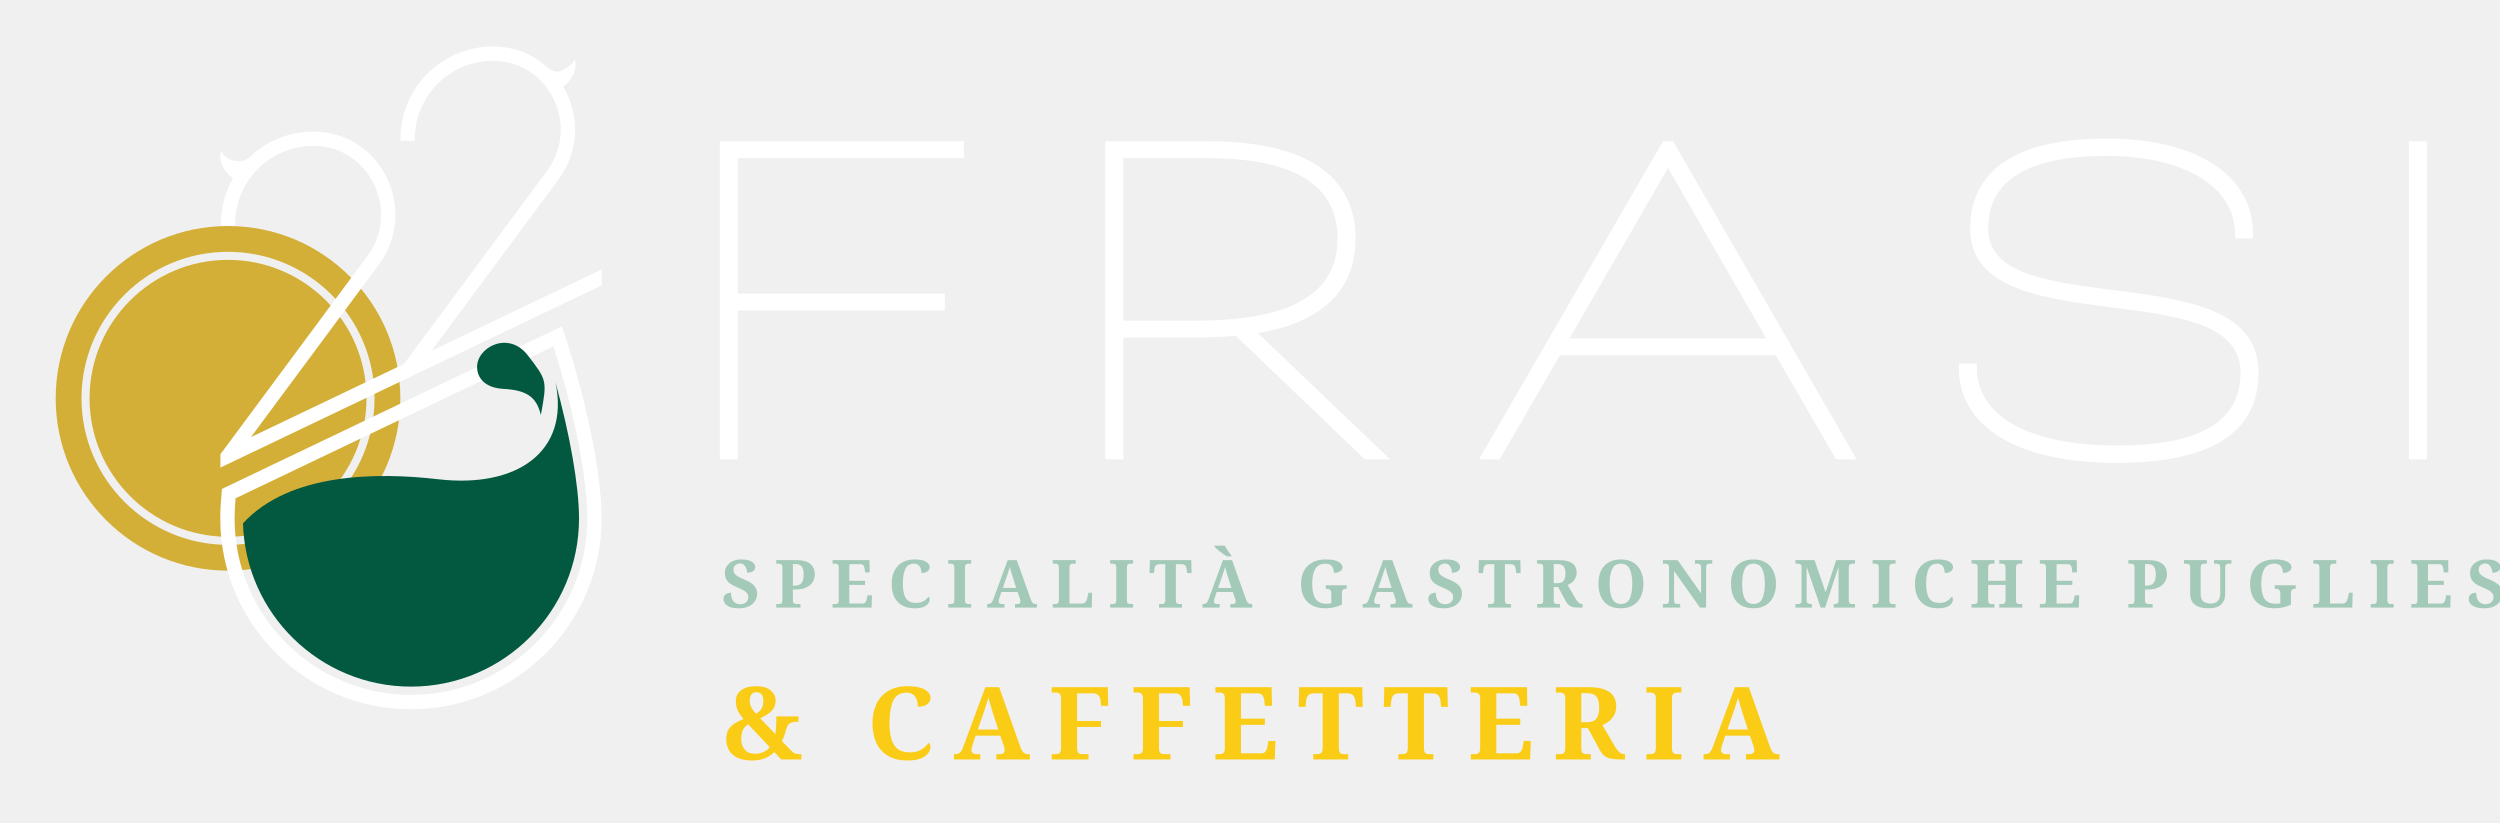
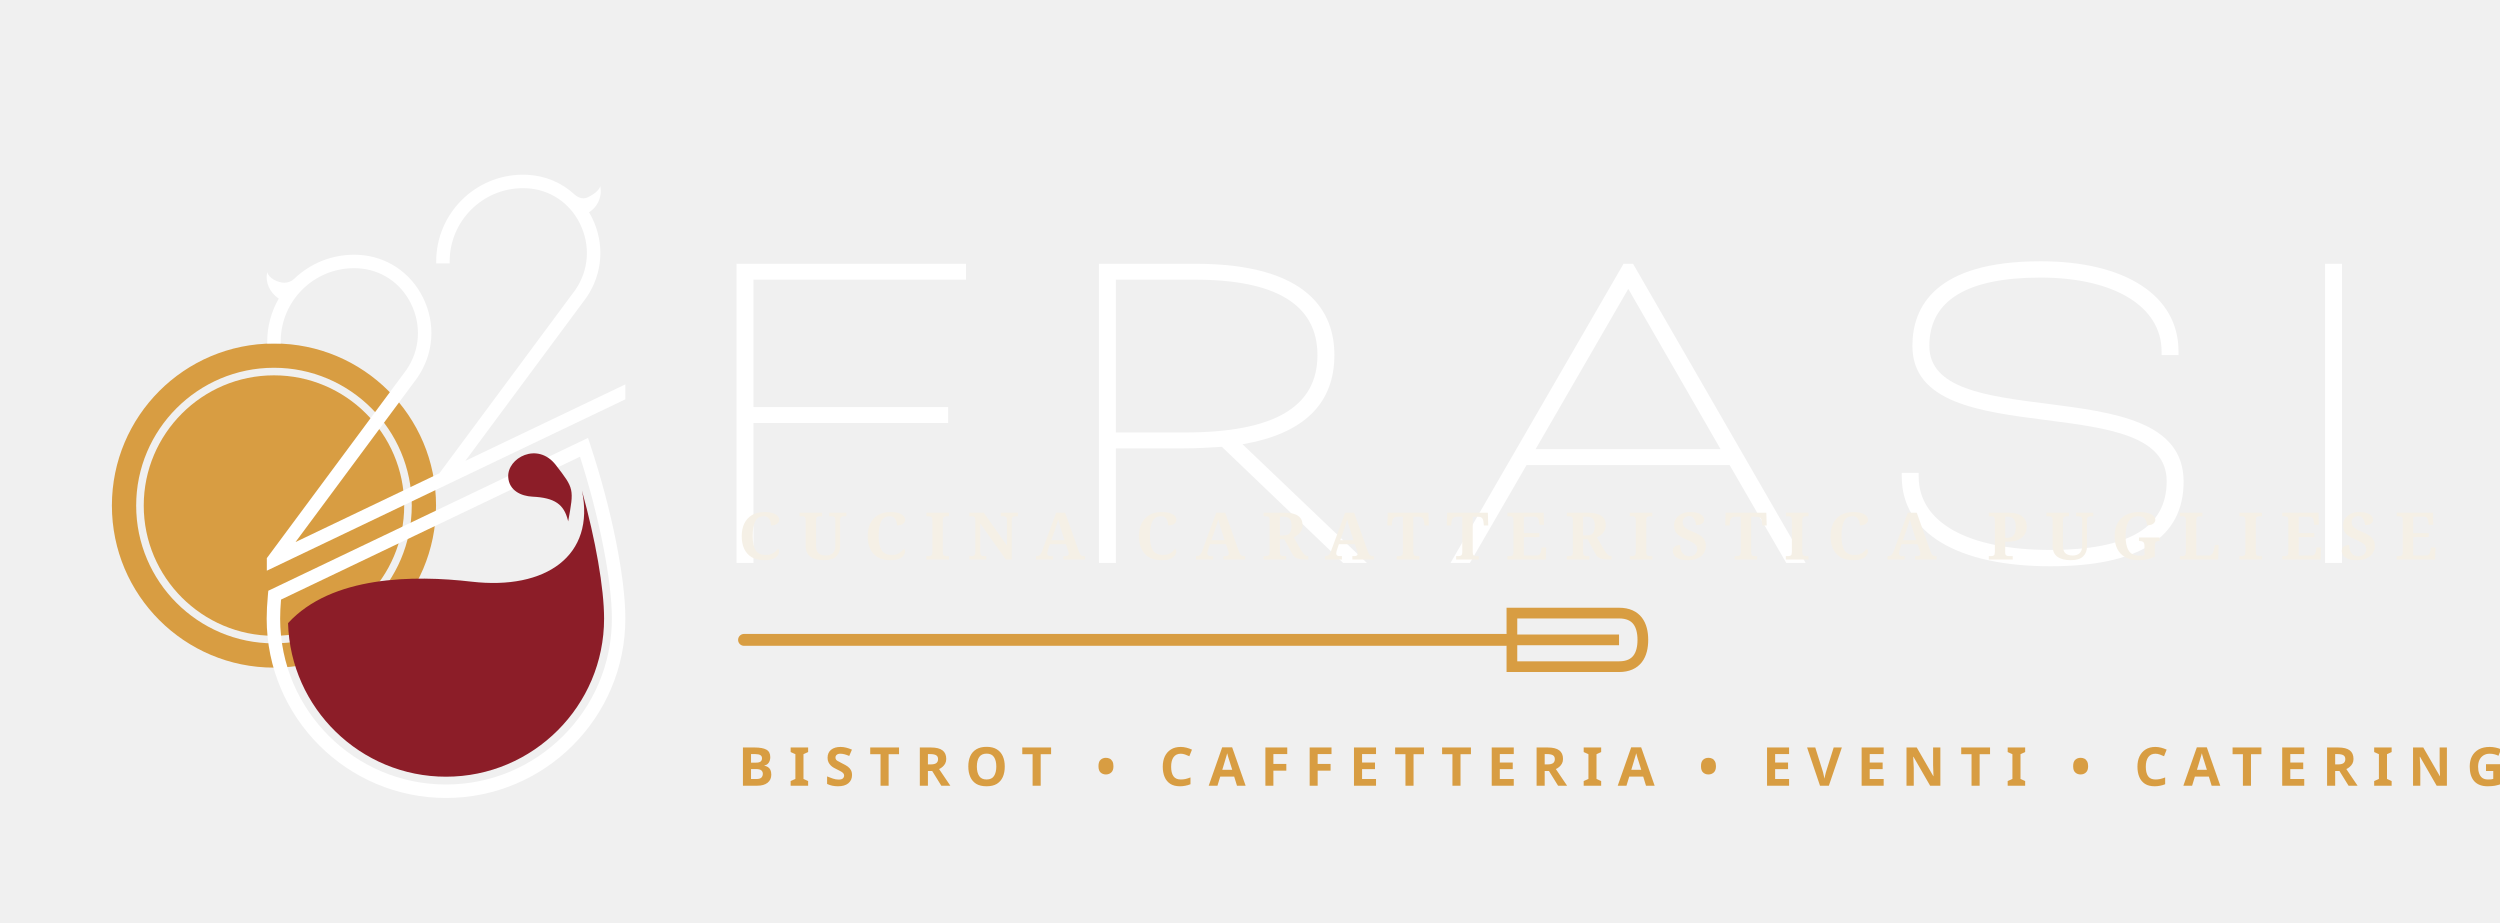
- <svg xmlns="http://www.w3.org/2000/svg" viewBox="50 0 395 130" width="100%" height="100%">
-   <g transform="translate(0, 868) scale(1, -1)">
-     <path fill="#d4af37" transform="matrix(1 0 0 1 86.0266 832.2927)" d="M 0 0 C -15.037 0, -27.228 -12.19, -27.228 -27.228 C -27.228 -42.265, -15.037 -54.455, 0 -54.455 C 15.037 -54.455, 27.228 -42.265, 27.228 -27.228 C 27.228 -12.19, 15.037 0, 0 0 M 0 -50.378 C -12.764 -50.378, -23.15 -39.992, -23.15 -27.228 C -23.15 -14.462, -12.764 -4.078, 0 -4.078 C 12.765 -4.078, 23.15 -14.462, 23.15 -27.228 C 23.15 -39.992, 12.765 -50.378, 0 -50.378" />
-     <path fill="#d4af37" transform="matrix(1 0 0 1 86.0268 826.9435)" d="M 0 0 C -12.064 0, -21.879 -9.815, -21.879 -21.879 C -21.879 -33.941, -12.064 -43.757, 0 -43.757 C 12.064 -43.757, 21.879 -33.941, 21.879 -21.879 C 21.879 -9.815, 12.064 0, 0 0" />
+ <svg xmlns="http://www.w3.org/2000/svg" viewBox="40 0 420 155" width="100%" height="100%">
+   <g transform="translate(0, 890) scale(1, -1)">
+     <path fill="#d89d42" transform="matrix(1 0 0 1 86.0266 832.2927)" d="M 0 0 C -15.037 0, -27.228 -12.19, -27.228 -27.228 C -27.228 -42.265, -15.037 -54.455, 0 -54.455 C 15.037 -54.455, 27.228 -42.265, 27.228 -27.228 C 27.228 -12.19, 15.037 0, 0 0 M 0 -50.378 C -12.764 -50.378, -23.15 -39.992, -23.15 -27.228 C -23.15 -14.462, -12.764 -4.078, 0 -4.078 C 12.765 -4.078, 23.15 -14.462, 23.15 -27.228 C 23.15 -39.992, 12.765 -50.378, 0 -50.378" />
+     <path fill="#d89d42" transform="matrix(1 0 0 1 86.0268 826.9435)" d="M 0 0 C -12.064 0, -21.879 -9.815, -21.879 -21.879 C -21.879 -33.941, -12.064 -43.757, 0 -43.757 C 12.064 -43.757, 21.879 -33.941, 21.879 -21.879 C 21.879 -9.815, 12.064 0, 0 0" />
    <path fill="#ffffff" transform="matrix(1 0 0 1 140.8335 858.7308)" d="M 0 0 C -0.161 -0.801, -1.357 -1.534, -2.12 -1.897 C -2.333 -1.998, -2.565 -2.05, -2.81 -2.05 C -3.316 -2.05, -3.848 -1.827, -4.271 -1.436 C -6.47 0.595, -9.22 1.748, -12.225 1.901 C -12.473 1.914, -12.724 1.919, -12.975 1.919 C -21.014 1.919, -27.553 -4.62, -27.553 -12.659 L -27.553 -12.977 L -27.236 -12.977 L -25.609 -12.977 L -25.291 -12.977 L -25.291 -12.659 C -25.291 -5.867, -19.766 -0.343, -12.975 -0.343 C -12.763 -0.343, -12.551 -0.348, -12.341 -0.36 C -8.488 -0.554, -5.15 -2.768, -3.414 -6.282 C -1.607 -9.936, -1.89 -14.1, -4.17 -17.421 L -27.021 -48.245 L -51.186 -59.795 L -30.714 -32.179 C -27.945 -28.148, -27.595 -23.121, -29.77 -18.723 C -31.876 -14.465, -35.928 -11.781, -40.612 -11.543 C -40.861 -11.53, -41.109 -11.525, -41.36 -11.525 C -45.117 -11.525, -48.69 -12.964, -51.42 -15.578 C -51.859 -15.998, -52.44 -16.23, -53.057 -16.23 C -54.154 -16.23, -55.705 -15.464, -55.929 -14.448 C -56.331 -16.086, -55.547 -17.871, -54.009 -18.894 C -55.272 -21.099, -55.939 -23.585, -55.939 -26.103 L -55.939 -26.42 L -55.621 -26.42 L -53.994 -26.42 L -53.676 -26.42 L -53.676 -26.103 C -53.676 -19.311, -48.151 -13.787, -41.36 -13.787 C -41.146 -13.787, -40.934 -13.793, -40.724 -13.803 C -36.872 -13.998, -33.536 -16.212, -31.798 -19.725 C -29.992 -23.38, -30.274 -27.544, -32.554 -30.865 L -55.944 -62.414 L -56.007 -62.498 L -56.007 -62.604 L -56.007 -64.102 L -56.007 -64.607 L -55.552 -64.389 L 4.044 -35.903 L 4.225 -35.816 L 4.225 -35.616 L 4.225 -33.813 L 4.225 -33.308 L 3.77 -33.526 L -22.659 -46.16 L -2.329 -18.735 C 0.44 -14.705, 0.79 -9.677, -1.386 -5.279 C -1.538 -4.972, -1.707 -4.684, -1.878 -4.405 C -1.36 -4.063, -0.931 -3.645, -0.624 -3.182 C 0.014 -2.242, 0.248 -1.051, 0 0" />
    <path fill="#ffffff" transform="matrix(1 0 0 1 138.8986 816.0833)" d="M 0 0 L -0.114 0.342 L -0.438 0.187 L -53.662 -25.251 L -53.824 -25.329 L -53.841 -25.509 L -53.883 -25.968 C -54.025 -27.477, -54.097 -28.837, -54.097 -30.013 C -54.097 -46.626, -40.581 -60.142, -23.969 -60.142 C -7.356 -60.142, 6.159 -46.626, 6.159 -30.013 C 6.159 -23.094, 3.856 -11.657, 0.29 -0.877 Z M -51.687 -26.816 L -1.46 -2.809 C 1.799 -12.98, 3.897 -23.625, 3.897 -30.013 C 3.897 -45.379, -8.603 -57.879, -23.969 -57.879 C -39.334 -57.879, -51.834 -45.379, -51.834 -30.013 C -51.834 -29.075, -51.785 -28, -51.687 -26.816" />
-     <path fill="rgb(3,89,63)" transform="matrix(1 0 0 1 137.7646 807.5887)" d="M 0 0 C 2.291 -10.948, -6.068 -16.755, -18.541 -15.309 C -28.206 -14.187, -42.041 -14.278, -49.372 -22.273 C -48.971 -36.568, -37.226 -48.075, -22.834 -48.075 C -8.191 -48.075, 3.722 -36.162, 3.722 -21.519 C 3.722 -16.397, 2.287 -8.269, 0 0" />
-     <path fill="rgb(3,89,63)" transform="matrix(1 0 0 1 135.4531 802.4089)" d="M 0 0 C 1 5.48, 1 5.48, -2.074 9.465 C -5.147 13.45, -10.27 10.651, -10.071 7.436 C -9.933 5.187, -7.925 4.244, -5.99 4.151 C -2.22 3.971, -0.723 2.84, -0.051 0.208 C -0.034 0.139, -0.016 0.07, 0 0" />
+     <path fill="#8c1d28" transform="matrix(1 0 0 1 137.7646 807.5887)" d="M 0 0 C 2.291 -10.948, -6.068 -16.755, -18.541 -15.309 C -28.206 -14.187, -42.041 -14.278, -49.372 -22.273 C -48.971 -36.568, -37.226 -48.075, -22.834 -48.075 C -8.191 -48.075, 3.722 -36.162, 3.722 -21.519 C 3.722 -16.397, 2.287 -8.269, 0 0" />
+     <path fill="#8c1d28" transform="matrix(1 0 0 1 135.4531 802.4089)" d="M 0 0 C 1 5.48, 1 5.48, -2.074 9.465 C -5.147 13.45, -10.27 10.651, -10.071 7.436 C -9.933 5.187, -7.925 4.244, -5.99 4.151 C -2.22 3.971, -0.723 2.84, -0.051 0.208 C -0.034 0.139, -0.016 0.07, 0 0" />
    <path fill="#ffffff" transform="matrix(1 0 0 1 163.7379 795.4282)" d="M 0 0 L 2.845 0 L 2.845 23.514 L 35.545 23.514 L 35.545 26.185 L 2.845 26.185 L 2.845 47.587 L 38.55 47.587 L 38.55 50.258 L 0 50.258 Z" />
    <path fill="#ffffff" transform="matrix(1 0 0 1 264.1768 830.3544)" d="M 0 0 C 0 6.995, -4.058 15.332, -23.39 15.332 L -39.551 15.332 L -39.551 -34.926 L -36.706 -34.926 L -36.706 -15.681 L -25.25 -15.681 C -23.055 -15.681, -20.862 -15.545, -18.905 -15.418 L 1.469 -34.926 L 5.458 -34.926 L -15.435 -14.988 C -5.191 -13.239, 0 -8.201, 0 0 M -36.706 12.661 L -23.39 12.661 C -9.757 12.661, -2.845 8.401, -2.845 0 C -2.845 -8.755, -10.15 -13.011, -25.178 -13.011 L -36.706 -13.011 Z" />
    <path fill="#ffffff" transform="matrix(1 0 0 1 314.5326 845.3687)" d="M 0 0 L -0.182 0.318 L -1.776 0.318 L -30.846 -49.94 L -27.589 -49.94 L -18.071 -33.495 L 16.042 -33.495 L 25.559 -49.94 L 28.814 -49.94 Z M 14.521 -30.824 L -16.55 -30.824 L -0.981 -3.899 Z" />
    <path fill="#ffffff" transform="matrix(1 0 0 1 384.4597 794.8683)" d="M 0 0 C 14.855 0, 22.388 4.782, 22.388 14.212 C 22.388 24.372, 10.671 25.867, -0.659 27.313 C -10.775 28.603, -20.329 29.822, -20.329 37.026 C -20.329 44.638, -14.044 48.498, -1.646 48.498 C 10.705 48.498, 18.684 43.637, 18.684 36.116 L 18.684 35.48 L 21.529 35.48 L 21.529 36.116 C 21.529 45.444, 12.648 51.238, -1.646 51.238 C -19.44 51.238, -23.175 43.509, -23.175 37.026 C -23.175 27.444, -11.787 25.981, -0.774 24.567 C 9.674 23.225, 19.543 21.958, 19.543 14.281 C 19.543 6.516, 13.149 2.741, 0 2.741 C -13.85 2.741, -22.119 7.344, -22.119 15.052 L -22.119 15.688 L -24.964 15.688 L -24.964 15.052 C -24.964 5.627, -15.631 0, 0 0" />
    <path fill="#ffffff" d="M 430.615 795.429 h 2.845 v 50.258 h -2.845 Z" />
  </g>
-   <text x="164" y="96" font-family="'Cinzel', 'Playfair Display', Georgia, serif" font-size="10.5" font-weight="600" fill="#a3c9b8" letter-spacing="2.2">SPECIALITÀ GASTRONOMICHE PUGLIESI</text>
-   <text x="164" y="120" font-family="'Cinzel', 'Playfair Display', Georgia, serif" font-size="16" font-weight="800" fill="#facc15" letter-spacing="3">&amp; CAFFETTERIA</text>
+   <text x="164" y="94" font-family="'Cinzel', 'Playfair Display', Georgia, serif" font-size="11" font-weight="700" fill="#f5f0e6" letter-spacing="2.8">CUCINA CARATTERISTICA PUGLIESE</text>
+   <g transform="translate(164, 103)">
+     <rect x="0" y="3.5" width="130" height="2" fill="#d89d42" rx="1" />
+     <path d="M 130 0 L 148 0 C 151 0 152 2 152 4.5 C 152 7 151 9 148 9 L 130 9 Z" fill="none" stroke="#d89d42" stroke-width="1.8" />
+     <line x1="130" y1="4.5" x2="148" y2="4.5" stroke="#d89d42" stroke-width="1.8" />
+   </g>
+   <text x="164" y="132" font-family="'Cinzel', 'Montserrat', sans-serif" font-size="9" font-weight="700" fill="#d89d42" letter-spacing="2.5">BISTROT • CAFFETTERIA • EVENTI • CATERING</text>
</svg>
